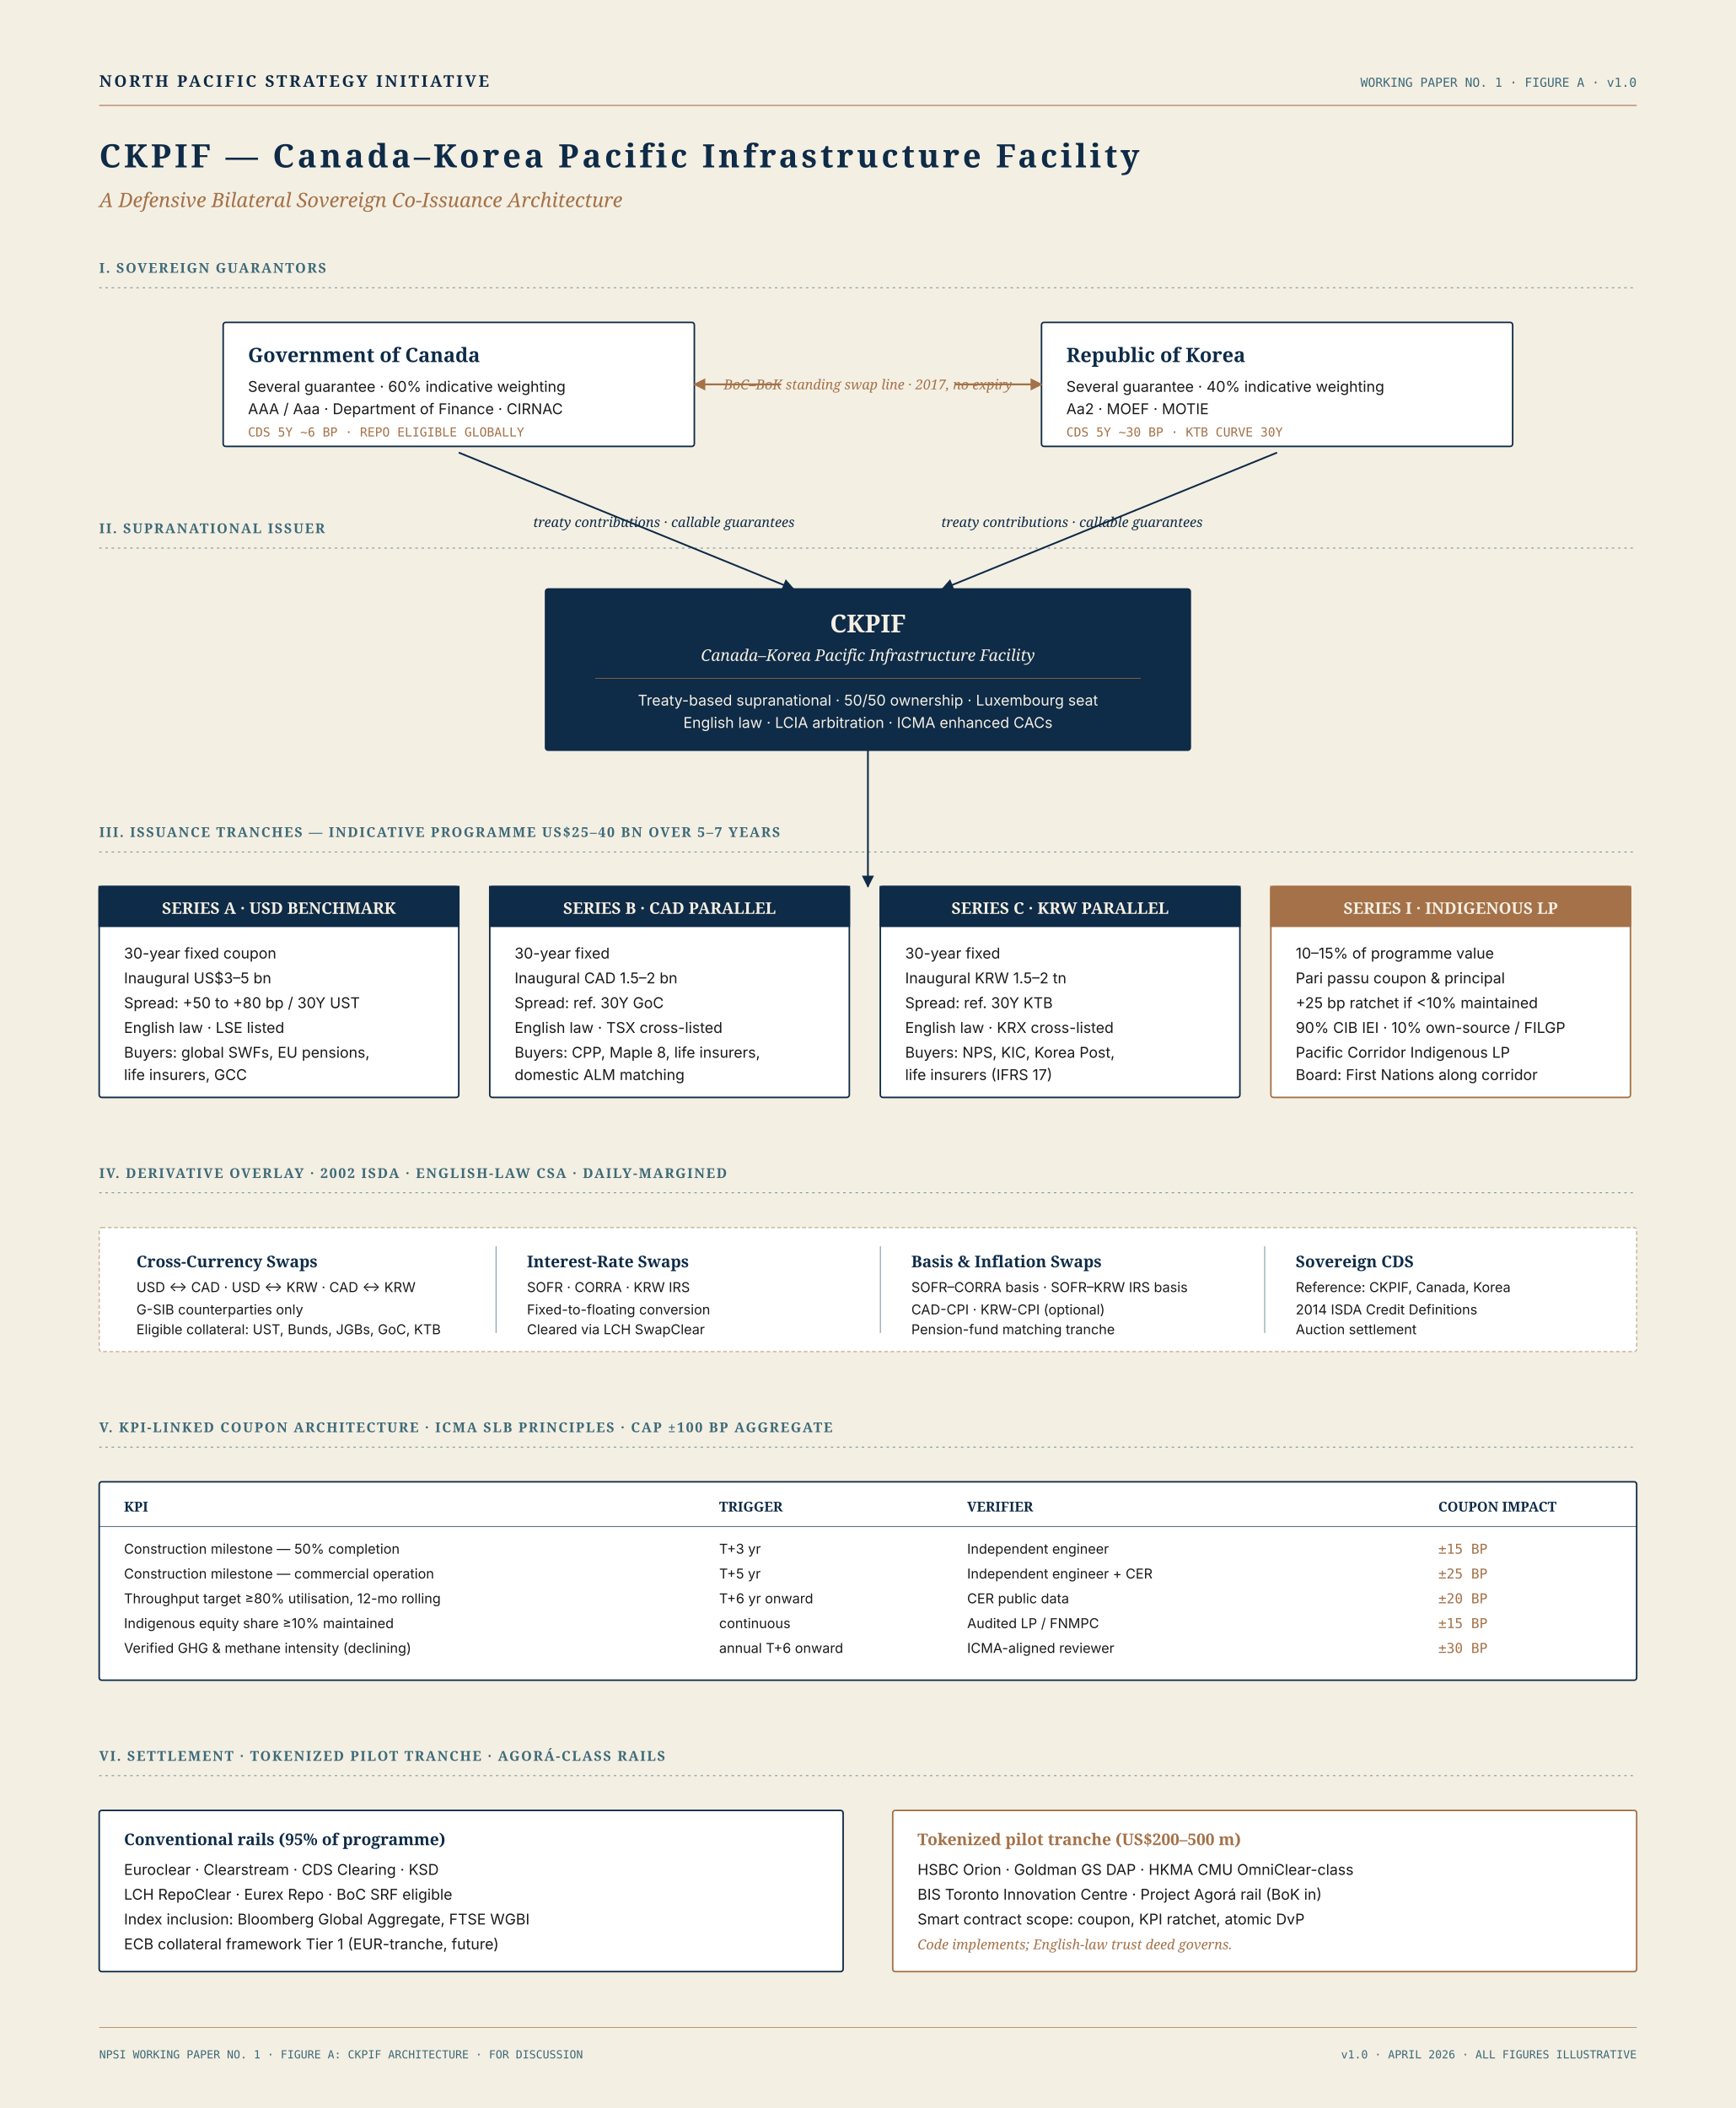
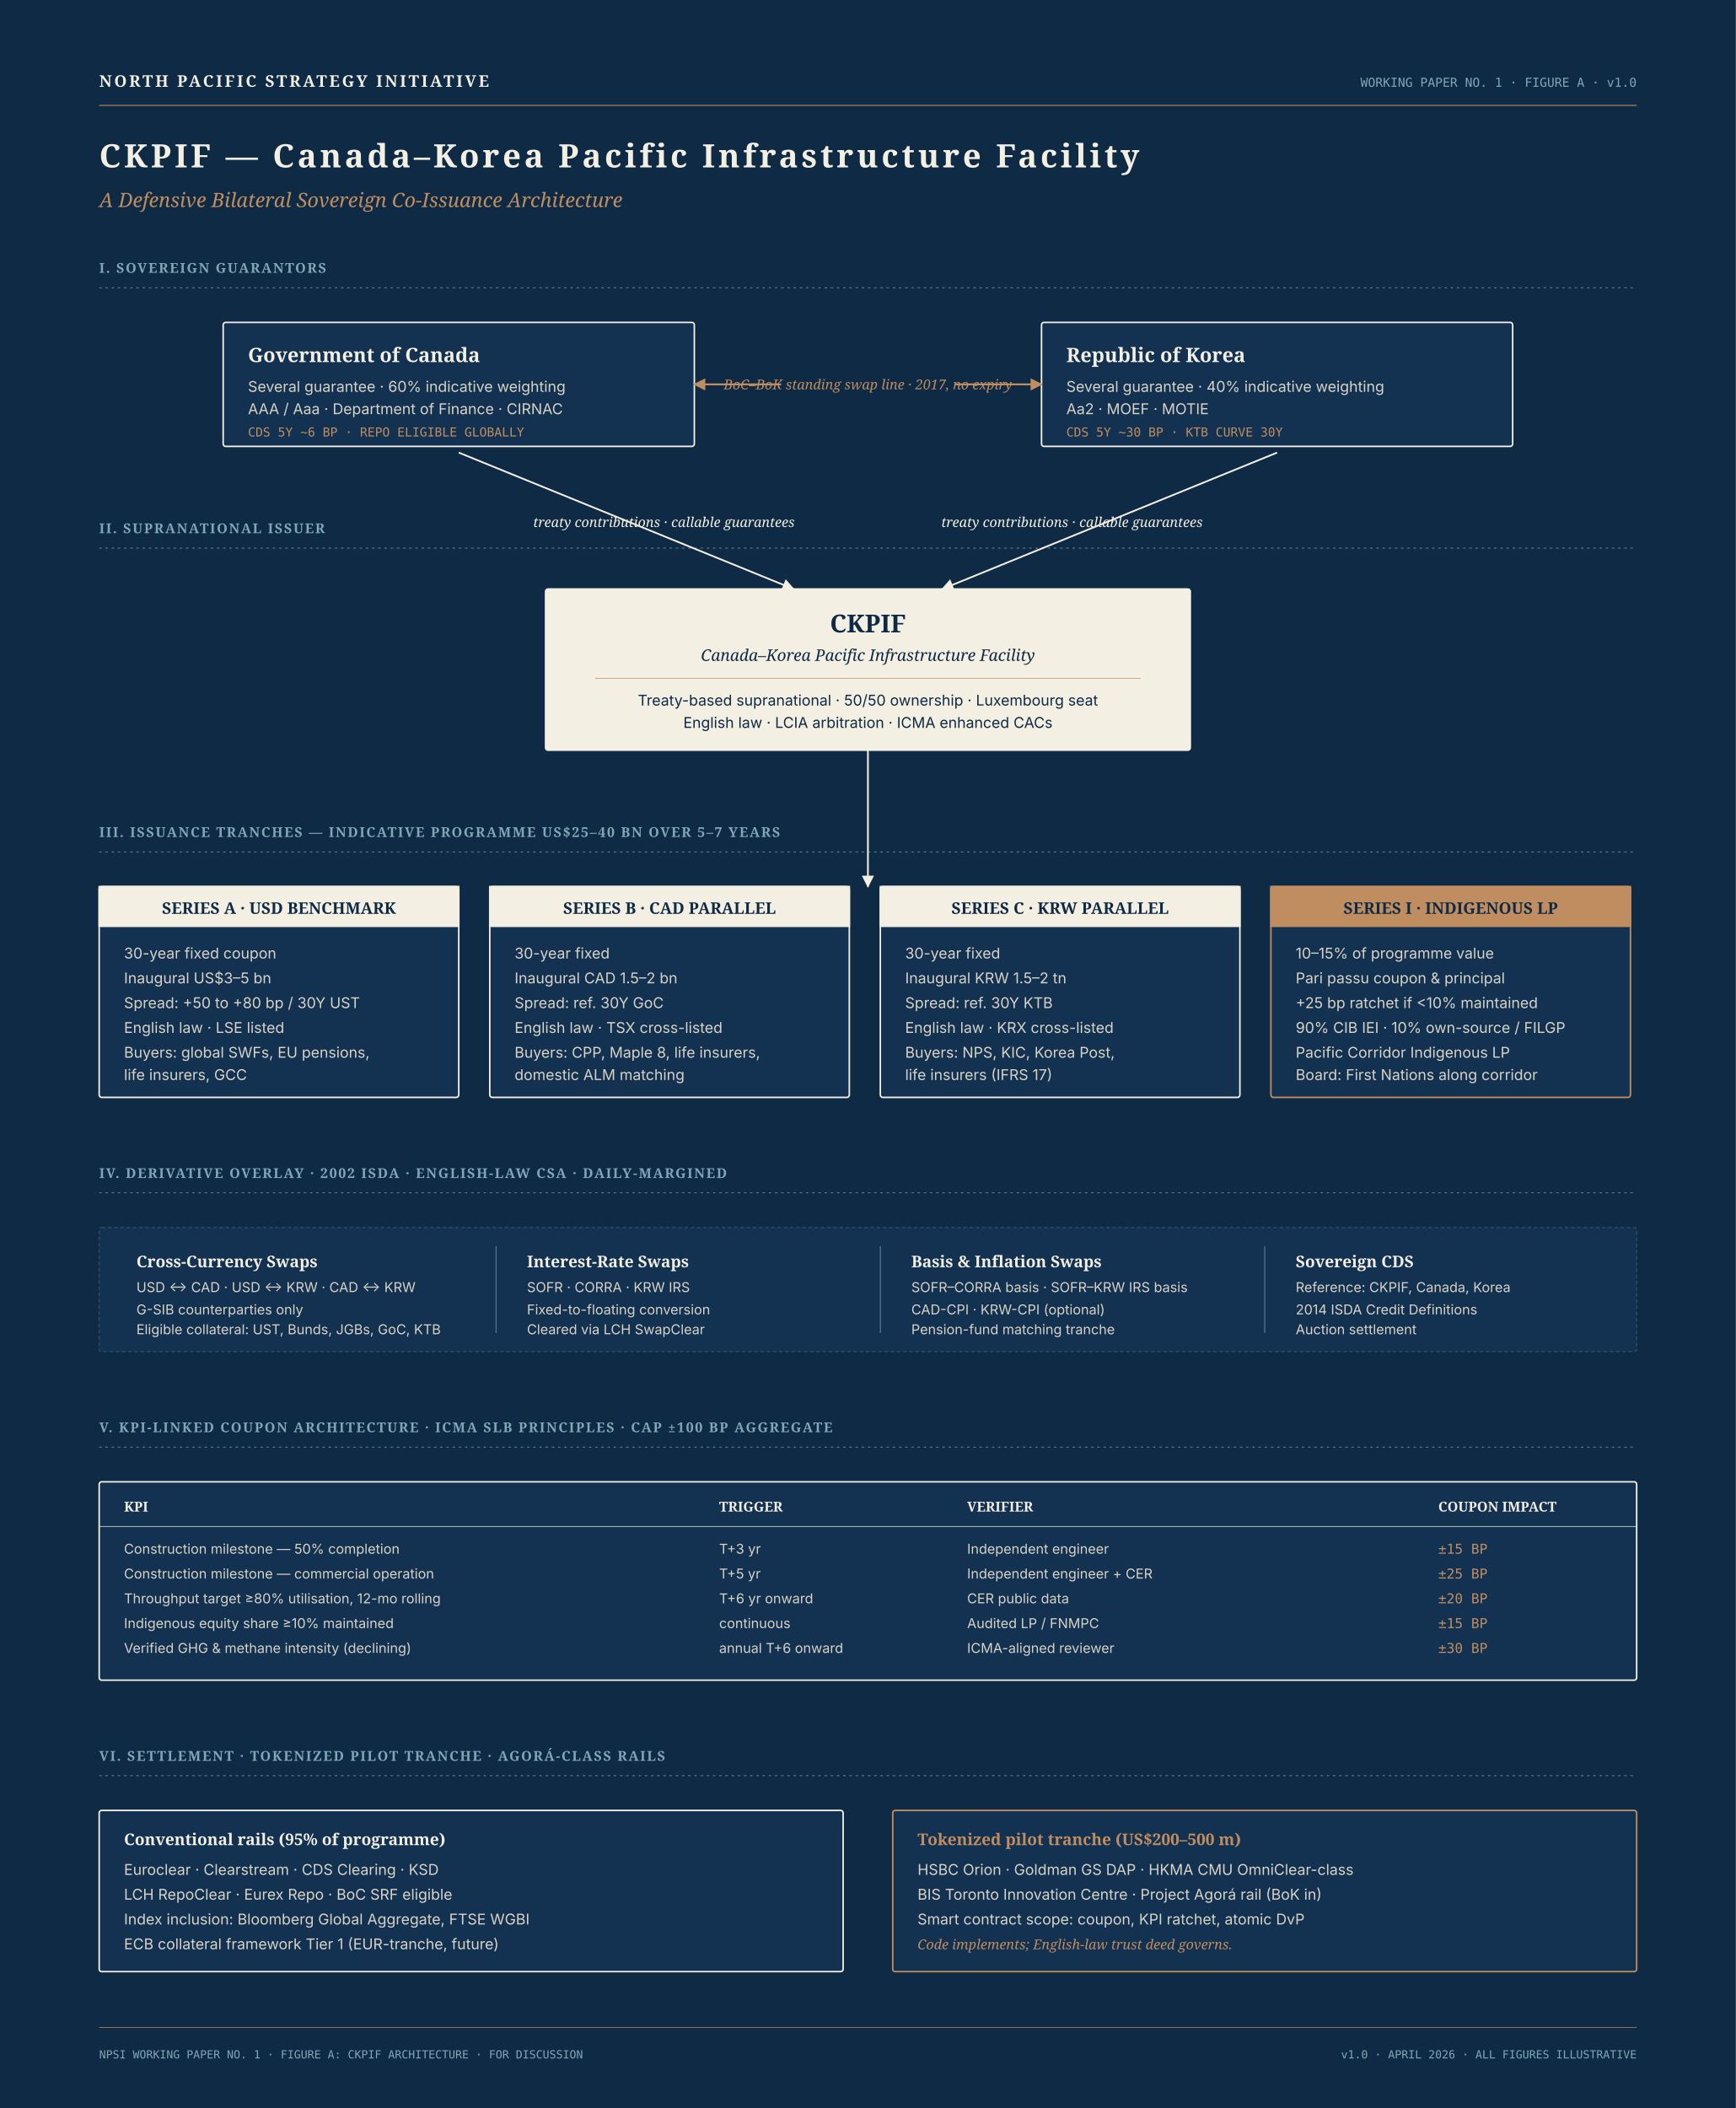
<svg xmlns="http://www.w3.org/2000/svg" viewBox="0 0 1400 1700" preserveAspectRatio="xMidYMin meet">
  <defs>
    <style>
-       .bg { fill: #F4EFE3; }
-       .ink { fill: #1A1A1A; }
-       .navy { fill: #0E2B47; }
-       .navy-stroke { stroke: #0E2B47; }
-       .bronze { fill: #A47148; }
-       .bronze-stroke { stroke: #A47148; }
-       .teal { fill: #3D6A78; }
-       .teal-stroke { stroke: #3D6A78; }
-       .paper { fill: #FFFFFF; }
-       .ghost { fill: #E8E0CE; }
+       .bg { fill: #0F2A44; }
+       .ink { fill: #D9D3C6; }
+       .navy { fill: #F4EFE3; }
+       .navy-stroke { stroke: #F4EFE3; }
+       .bronze { fill: #C08D60; }
+       .bronze-stroke { stroke: #C08D60; }
+       .teal { fill: #7FA8B5; }
+       .teal-stroke { stroke: #7FA8B5; }
+       .paper { fill: #133150; }
+       .ghost { fill: #12314F; }

      .h-mark { font-family: 'Source Serif 4', 'EB Garamond', Georgia, serif; font-weight: 600; letter-spacing: 0.14em; }
      .h-section { font-family: 'Source Serif 4', 'EB Garamond', Georgia, serif; font-weight: 600; letter-spacing: 0.1em; }
      .h-item { font-family: 'Source Serif 4', 'EB Garamond', Georgia, serif; font-weight: 600; }
      .body { font-family: 'Source Sans 3', 'Source Sans Pro', 'Inter', sans-serif; font-weight: 400; }
      .body-it { font-family: 'Source Serif 4', 'EB Garamond', Georgia, serif; font-style: italic; }
      .mono { font-family: 'JetBrains Mono', 'IBM Plex Mono', 'SF Mono', Menlo, monospace; }

-       .arrow { stroke: #0E2B47; stroke-width: 1.4; fill: none; marker-end: url(#arrowhead); }
-       .arrow-bronze { stroke: #A47148; stroke-width: 1.4; fill: none; marker-end: url(#arrowhead-bronze); }
-       .arrow-teal { stroke: #3D6A78; stroke-width: 1.2; fill: none; stroke-dasharray: 4 3; marker-end: url(#arrowhead-teal); }
+       .arrow { stroke: #F4EFE3; stroke-width: 1.4; fill: none; marker-end: url(#arrowhead); }
+       .arrow-bronze { stroke: #C08D60; stroke-width: 1.4; fill: none; marker-end: url(#arrowhead-bronze); }
+       .arrow-teal { stroke: #7FA8B5; stroke-width: 1.2; fill: none; stroke-dasharray: 4 3; marker-end: url(#arrowhead-teal); }

-       .box { fill: #FFFFFF; stroke: #0E2B47; stroke-width: 1.25; }
-       .box-bronze { fill: #FFFFFF; stroke: #A47148; stroke-width: 1.25; }
-       .box-fill-navy { fill: #0E2B47; stroke: #0E2B47; stroke-width: 1.25; }
-       .box-fill-bronze { fill: #A47148; stroke: #A47148; stroke-width: 1.25; }
-       .box-ghost { fill: #FFFFFF; stroke: #C4B79B; stroke-width: 1; stroke-dasharray: 3 2; }
+       .box { fill: #133150; stroke: #F4EFE3; stroke-width: 1.25; }
+       .box-bronze { fill: #133150; stroke: #C08D60; stroke-width: 1.25; }
+       .box-fill-navy { fill: #F4EFE3; stroke: #F4EFE3; stroke-width: 1.25; }
+       .box-fill-bronze { fill: #C08D60; stroke: #C08D60; stroke-width: 1.25; }
+       .box-ghost { fill: #133150; stroke: #2E4A63; stroke-width: 1; stroke-dasharray: 3 2; }
    </style>
    <marker id="arrowhead" viewBox="0 0 10 10" refX="9" refY="5" markerWidth="7" markerHeight="7" orient="auto-start-reverse">
-       <path d="M 0 0 L 10 5 L 0 10 z" fill="#0E2B47" />
+       <path d="M 0 0 L 10 5 L 0 10 z" fill="#F4EFE3" />
    </marker>
    <marker id="arrowhead-bronze" viewBox="0 0 10 10" refX="9" refY="5" markerWidth="7" markerHeight="7" orient="auto-start-reverse">
-       <path d="M 0 0 L 10 5 L 0 10 z" fill="#A47148" />
+       <path d="M 0 0 L 10 5 L 0 10 z" fill="#C08D60" />
    </marker>
    <marker id="arrowhead-teal" viewBox="0 0 10 10" refX="9" refY="5" markerWidth="7" markerHeight="7" orient="auto-start-reverse">
-       <path d="M 0 0 L 10 5 L 0 10 z" fill="#3D6A78" />
+       <path d="M 0 0 L 10 5 L 0 10 z" fill="#7FA8B5" />
    </marker>
  </defs>
  <rect class="bg" x="0" y="0" width="1400" height="1700" />
-   <text class="h-mark" x="80" y="70" fill="#0E2B47" font-size="13">NORTH PACIFIC STRATEGY INITIATIVE</text>
+   <text class="h-mark" x="80" y="70" fill="#F4EFE3" font-size="13">NORTH PACIFIC STRATEGY INITIATIVE</text>
  <line class="bronze-stroke" x1="80" y1="85" x2="1320" y2="85" stroke-width="0.75" />
-   <text class="mono" x="1320" y="70" text-anchor="end" fill="#3D6A78" font-size="10">WORKING PAPER NO. 1  ·  FIGURE A  ·  v1.0</text>
-   <text class="h-section" x="80" y="135" fill="#0E2B47" font-size="26">CKPIF — Canada–Korea Pacific Infrastructure Facility</text>
-   <text class="body-it" x="80" y="167" fill="#A47148" font-size="16">A Defensive Bilateral Sovereign Co-Issuance Architecture</text>
-   <text class="h-section" x="80" y="220" fill="#3D6A78" font-size="11">I.   SOVEREIGN GUARANTORS</text>
+   <text class="mono" x="1320" y="70" text-anchor="end" fill="#7FA8B5" font-size="10">WORKING PAPER NO. 1  ·  FIGURE A  ·  v1.0</text>
+   <text class="h-section" x="80" y="135" fill="#F4EFE3" font-size="26">CKPIF — Canada–Korea Pacific Infrastructure Facility</text>
+   <text class="body-it" x="80" y="167" fill="#C08D60" font-size="16">A Defensive Bilateral Sovereign Co-Issuance Architecture</text>
+   <text class="h-section" x="80" y="220" fill="#7FA8B5" font-size="11">I.   SOVEREIGN GUARANTORS</text>
  <line class="teal-stroke" x1="80" y1="232" x2="1320" y2="232" stroke-width="0.5" stroke-dasharray="2 3" />
  <g transform="translate(180, 260)">
    <rect class="box" x="0" y="0" width="380" height="100" rx="2" />
-     <text class="h-item" x="20" y="32" fill="#0E2B47" font-size="16">Government of Canada</text>
-     <text class="body" x="20" y="56" fill="#1A1A1A" font-size="12">Several guarantee · 60% indicative weighting</text>
-     <text class="body" x="20" y="74" fill="#1A1A1A" font-size="12">AAA / Aaa  ·  Department of Finance  ·  CIRNAC</text>
-     <text class="mono" x="20" y="92" fill="#A47148" font-size="10">CDS 5Y ~6 BP  ·  REPO ELIGIBLE GLOBALLY</text>
+     <text class="h-item" x="20" y="32" fill="#F4EFE3" font-size="16">Government of Canada</text>
+     <text class="body" x="20" y="56" fill="#D9D3C6" font-size="12">Several guarantee · 60% indicative weighting</text>
+     <text class="body" x="20" y="74" fill="#D9D3C6" font-size="12">AAA / Aaa  ·  Department of Finance  ·  CIRNAC</text>
+     <text class="mono" x="20" y="92" fill="#C08D60" font-size="10">CDS 5Y ~6 BP  ·  REPO ELIGIBLE GLOBALLY</text>
  </g>
  <g transform="translate(840, 260)">
    <rect class="box" x="0" y="0" width="380" height="100" rx="2" />
-     <text class="h-item" x="20" y="32" fill="#0E2B47" font-size="16">Republic of Korea</text>
-     <text class="body" x="20" y="56" fill="#1A1A1A" font-size="12">Several guarantee · 40% indicative weighting</text>
-     <text class="body" x="20" y="74" fill="#1A1A1A" font-size="12">Aa2  ·  MOEF  ·  MOTIE</text>
-     <text class="mono" x="20" y="92" fill="#A47148" font-size="10">CDS 5Y ~30 BP  ·  KTB CURVE 30Y</text>
+     <text class="h-item" x="20" y="32" fill="#F4EFE3" font-size="16">Republic of Korea</text>
+     <text class="body" x="20" y="56" fill="#D9D3C6" font-size="12">Several guarantee · 40% indicative weighting</text>
+     <text class="body" x="20" y="74" fill="#D9D3C6" font-size="12">Aa2  ·  MOEF  ·  MOTIE</text>
+     <text class="mono" x="20" y="92" fill="#C08D60" font-size="10">CDS 5Y ~30 BP  ·  KTB CURVE 30Y</text>
  </g>
  <line class="arrow-bronze" x1="560" y1="310" x2="840" y2="310" />
  <line class="arrow-bronze" x1="840" y1="310" x2="560" y2="310" />
  <rect class="bg" x="630" y="298" width="140" height="22" />
-   <text class="body-it" x="700" y="314" text-anchor="middle" fill="#A47148" font-size="11">BoC–BoK standing swap line  ·  2017, no expiry</text>
-   <text class="h-section" x="80" y="430" fill="#3D6A78" font-size="11">II.   SUPRANATIONAL ISSUER</text>
+   <text class="body-it" x="700" y="314" text-anchor="middle" fill="#C08D60" font-size="11">BoC–BoK standing swap line  ·  2017, no expiry</text>
+   <text class="h-section" x="80" y="430" fill="#7FA8B5" font-size="11">II.   SUPRANATIONAL ISSUER</text>
  <line class="teal-stroke" x1="80" y1="442" x2="1320" y2="442" stroke-width="0.5" stroke-dasharray="2 3" />
  <line class="arrow" x1="370" y1="365" x2="640" y2="475" />
  <line class="arrow" x1="1030" y1="365" x2="760" y2="475" />
-   <text class="body-it" x="430" y="425" fill="#0E2B47" font-size="11">treaty contributions · callable guarantees</text>
-   <text class="body-it" x="970" y="425" text-anchor="end" fill="#0E2B47" font-size="11">treaty contributions · callable guarantees</text>
+   <text class="body-it" x="430" y="425" fill="#F4EFE3" font-size="11">treaty contributions · callable guarantees</text>
+   <text class="body-it" x="970" y="425" text-anchor="end" fill="#F4EFE3" font-size="11">treaty contributions · callable guarantees</text>
  <g transform="translate(440, 475)">
    <rect class="box-fill-navy" x="0" y="0" width="520" height="130" rx="2" />
-     <text class="h-item" x="260" y="35" text-anchor="middle" fill="#F4EFE3" font-size="20">CKPIF</text>
-     <text class="body-it" x="260" y="58" text-anchor="middle" fill="#F4EFE3" font-size="13">Canada–Korea Pacific Infrastructure Facility</text>
-     <line x1="40" y1="72" x2="480" y2="72" stroke="#A47148" stroke-width="0.5" />
-     <text class="body" x="260" y="94" text-anchor="middle" fill="#F4EFE3" font-size="12">Treaty-based supranational  ·  50/50 ownership  ·  Luxembourg seat</text>
-     <text class="body" x="260" y="112" text-anchor="middle" fill="#F4EFE3" font-size="12">English law  ·  LCIA arbitration  ·  ICMA enhanced CACs</text>
-   </g>
-   <text class="h-section" x="80" y="675" fill="#3D6A78" font-size="11">III.   ISSUANCE TRANCHES — INDICATIVE PROGRAMME US$25–40 BN OVER 5–7 YEARS</text>
+     <text class="h-item" x="260" y="35" text-anchor="middle" fill="#0F2A44" font-size="20">CKPIF</text>
+     <text class="body-it" x="260" y="58" text-anchor="middle" fill="#0F2A44" font-size="13">Canada–Korea Pacific Infrastructure Facility</text>
+     <line x1="40" y1="72" x2="480" y2="72" stroke="#C08D60" stroke-width="0.5" />
+     <text class="body" x="260" y="94" text-anchor="middle" fill="#0F2A44" font-size="12">Treaty-based supranational  ·  50/50 ownership  ·  Luxembourg seat</text>
+     <text class="body" x="260" y="112" text-anchor="middle" fill="#0F2A44" font-size="12">English law  ·  LCIA arbitration  ·  ICMA enhanced CACs</text>
+   </g>
+   <text class="h-section" x="80" y="675" fill="#7FA8B5" font-size="11">III.   ISSUANCE TRANCHES — INDICATIVE PROGRAMME US$25–40 BN OVER 5–7 YEARS</text>
  <line class="teal-stroke" x1="80" y1="687" x2="1320" y2="687" stroke-width="0.5" stroke-dasharray="2 3" />
  <line class="arrow" x1="700" y1="605" x2="700" y2="715" />
  <g transform="translate(80, 715)">
    <rect class="box" x="0" y="0" width="290" height="170" rx="2" />
    <rect class="box-fill-navy" x="0" y="0" width="290" height="32" />
-     <text class="h-item" x="145" y="22" text-anchor="middle" fill="#F4EFE3" font-size="13">SERIES A  ·  USD BENCHMARK</text>
-     <text class="body" x="20" y="58" fill="#1A1A1A" font-size="12">30-year fixed coupon</text>
-     <text class="body" x="20" y="78" fill="#1A1A1A" font-size="12">Inaugural US$3–5 bn</text>
-     <text class="body" x="20" y="98" fill="#1A1A1A" font-size="12">Spread: +50 to +80 bp / 30Y UST</text>
-     <text class="body" x="20" y="118" fill="#1A1A1A" font-size="12">English law  ·  LSE listed</text>
-     <text class="body" x="20" y="138" fill="#1A1A1A" font-size="12">Buyers: global SWFs, EU pensions,</text>
-     <text class="body" x="20" y="156" fill="#1A1A1A" font-size="12">life insurers, GCC</text>
+     <text class="h-item" x="145" y="22" text-anchor="middle" fill="#0F2A44" font-size="13">SERIES A  ·  USD BENCHMARK</text>
+     <text class="body" x="20" y="58" fill="#D9D3C6" font-size="12">30-year fixed coupon</text>
+     <text class="body" x="20" y="78" fill="#D9D3C6" font-size="12">Inaugural US$3–5 bn</text>
+     <text class="body" x="20" y="98" fill="#D9D3C6" font-size="12">Spread: +50 to +80 bp / 30Y UST</text>
+     <text class="body" x="20" y="118" fill="#D9D3C6" font-size="12">English law  ·  LSE listed</text>
+     <text class="body" x="20" y="138" fill="#D9D3C6" font-size="12">Buyers: global SWFs, EU pensions,</text>
+     <text class="body" x="20" y="156" fill="#D9D3C6" font-size="12">life insurers, GCC</text>
  </g>
  <g transform="translate(395, 715)">
    <rect class="box" x="0" y="0" width="290" height="170" rx="2" />
    <rect class="box-fill-navy" x="0" y="0" width="290" height="32" />
-     <text class="h-item" x="145" y="22" text-anchor="middle" fill="#F4EFE3" font-size="13">SERIES B  ·  CAD PARALLEL</text>
-     <text class="body" x="20" y="58" fill="#1A1A1A" font-size="12">30-year fixed</text>
-     <text class="body" x="20" y="78" fill="#1A1A1A" font-size="12">Inaugural CAD 1.5–2 bn</text>
-     <text class="body" x="20" y="98" fill="#1A1A1A" font-size="12">Spread: ref. 30Y GoC</text>
-     <text class="body" x="20" y="118" fill="#1A1A1A" font-size="12">English law  ·  TSX cross-listed</text>
-     <text class="body" x="20" y="138" fill="#1A1A1A" font-size="12">Buyers: CPP, Maple 8, life insurers,</text>
-     <text class="body" x="20" y="156" fill="#1A1A1A" font-size="12">domestic ALM matching</text>
+     <text class="h-item" x="145" y="22" text-anchor="middle" fill="#0F2A44" font-size="13">SERIES B  ·  CAD PARALLEL</text>
+     <text class="body" x="20" y="58" fill="#D9D3C6" font-size="12">30-year fixed</text>
+     <text class="body" x="20" y="78" fill="#D9D3C6" font-size="12">Inaugural CAD 1.5–2 bn</text>
+     <text class="body" x="20" y="98" fill="#D9D3C6" font-size="12">Spread: ref. 30Y GoC</text>
+     <text class="body" x="20" y="118" fill="#D9D3C6" font-size="12">English law  ·  TSX cross-listed</text>
+     <text class="body" x="20" y="138" fill="#D9D3C6" font-size="12">Buyers: CPP, Maple 8, life insurers,</text>
+     <text class="body" x="20" y="156" fill="#D9D3C6" font-size="12">domestic ALM matching</text>
  </g>
  <g transform="translate(710, 715)">
    <rect class="box" x="0" y="0" width="290" height="170" rx="2" />
    <rect class="box-fill-navy" x="0" y="0" width="290" height="32" />
-     <text class="h-item" x="145" y="22" text-anchor="middle" fill="#F4EFE3" font-size="13">SERIES C  ·  KRW PARALLEL</text>
-     <text class="body" x="20" y="58" fill="#1A1A1A" font-size="12">30-year fixed</text>
-     <text class="body" x="20" y="78" fill="#1A1A1A" font-size="12">Inaugural KRW 1.5–2 tn</text>
-     <text class="body" x="20" y="98" fill="#1A1A1A" font-size="12">Spread: ref. 30Y KTB</text>
-     <text class="body" x="20" y="118" fill="#1A1A1A" font-size="12">English law  ·  KRX cross-listed</text>
-     <text class="body" x="20" y="138" fill="#1A1A1A" font-size="12">Buyers: NPS, KIC, Korea Post,</text>
-     <text class="body" x="20" y="156" fill="#1A1A1A" font-size="12">life insurers (IFRS 17)</text>
+     <text class="h-item" x="145" y="22" text-anchor="middle" fill="#0F2A44" font-size="13">SERIES C  ·  KRW PARALLEL</text>
+     <text class="body" x="20" y="58" fill="#D9D3C6" font-size="12">30-year fixed</text>
+     <text class="body" x="20" y="78" fill="#D9D3C6" font-size="12">Inaugural KRW 1.5–2 tn</text>
+     <text class="body" x="20" y="98" fill="#D9D3C6" font-size="12">Spread: ref. 30Y KTB</text>
+     <text class="body" x="20" y="118" fill="#D9D3C6" font-size="12">English law  ·  KRX cross-listed</text>
+     <text class="body" x="20" y="138" fill="#D9D3C6" font-size="12">Buyers: NPS, KIC, Korea Post,</text>
+     <text class="body" x="20" y="156" fill="#D9D3C6" font-size="12">life insurers (IFRS 17)</text>
  </g>
  <g transform="translate(1025, 715)">
    <rect class="box-bronze" x="0" y="0" width="290" height="170" rx="2" />
    <rect class="box-fill-bronze" x="0" y="0" width="290" height="32" />
-     <text class="h-item" x="145" y="22" text-anchor="middle" fill="#F4EFE3" font-size="13">SERIES I  ·  INDIGENOUS LP</text>
-     <text class="body" x="20" y="58" fill="#1A1A1A" font-size="12">10–15% of programme value</text>
-     <text class="body" x="20" y="78" fill="#1A1A1A" font-size="12">Pari passu coupon &amp; principal</text>
-     <text class="body" x="20" y="98" fill="#1A1A1A" font-size="12">+25 bp ratchet if &lt;10% maintained</text>
-     <text class="body" x="20" y="118" fill="#1A1A1A" font-size="12">90% CIB IEI · 10% own-source / FILGP</text>
-     <text class="body" x="20" y="138" fill="#1A1A1A" font-size="12">Pacific Corridor Indigenous LP</text>
-     <text class="body" x="20" y="156" fill="#1A1A1A" font-size="12">Board: First Nations along corridor</text>
-   </g>
-   <text class="h-section" x="80" y="950" fill="#3D6A78" font-size="11">IV.   DERIVATIVE OVERLAY  ·  2002 ISDA  ·  ENGLISH-LAW CSA  ·  DAILY-MARGINED</text>
+     <text class="h-item" x="145" y="22" text-anchor="middle" fill="#0F2A44" font-size="13">SERIES I  ·  INDIGENOUS LP</text>
+     <text class="body" x="20" y="58" fill="#D9D3C6" font-size="12">10–15% of programme value</text>
+     <text class="body" x="20" y="78" fill="#D9D3C6" font-size="12">Pari passu coupon &amp; principal</text>
+     <text class="body" x="20" y="98" fill="#D9D3C6" font-size="12">+25 bp ratchet if &lt;10% maintained</text>
+     <text class="body" x="20" y="118" fill="#D9D3C6" font-size="12">90% CIB IEI · 10% own-source / FILGP</text>
+     <text class="body" x="20" y="138" fill="#D9D3C6" font-size="12">Pacific Corridor Indigenous LP</text>
+     <text class="body" x="20" y="156" fill="#D9D3C6" font-size="12">Board: First Nations along corridor</text>
+   </g>
+   <text class="h-section" x="80" y="950" fill="#7FA8B5" font-size="11">IV.   DERIVATIVE OVERLAY  ·  2002 ISDA  ·  ENGLISH-LAW CSA  ·  DAILY-MARGINED</text>
  <line class="teal-stroke" x1="80" y1="962" x2="1320" y2="962" stroke-width="0.5" stroke-dasharray="2 3" />
  <g transform="translate(80, 990)">
    <rect class="box-ghost" x="0" y="0" width="1240" height="100" rx="2" />
-     <text class="h-item" x="30" y="32" fill="#0E2B47" font-size="13">Cross-Currency Swaps</text>
-     <text class="body" x="30" y="52" fill="#1A1A1A" font-size="11">USD ↔ CAD  ·  USD ↔ KRW  ·  CAD ↔ KRW</text>
-     <text class="body" x="30" y="70" fill="#1A1A1A" font-size="11">G-SIB counterparties only</text>
-     <text class="body" x="30" y="86" fill="#1A1A1A" font-size="11">Eligible collateral: UST, Bunds, JGBs, GoC, KTB</text>
+     <text class="h-item" x="30" y="32" fill="#F4EFE3" font-size="13">Cross-Currency Swaps</text>
+     <text class="body" x="30" y="52" fill="#D9D3C6" font-size="11">USD ↔ CAD  ·  USD ↔ KRW  ·  CAD ↔ KRW</text>
+     <text class="body" x="30" y="70" fill="#D9D3C6" font-size="11">G-SIB counterparties only</text>
+     <text class="body" x="30" y="86" fill="#D9D3C6" font-size="11">Eligible collateral: UST, Bunds, JGBs, GoC, KTB</text>
    <line class="teal-stroke" x1="320" y1="15" x2="320" y2="85" stroke-width="0.5" />
-     <text class="h-item" x="345" y="32" fill="#0E2B47" font-size="13">Interest-Rate Swaps</text>
-     <text class="body" x="345" y="52" fill="#1A1A1A" font-size="11">SOFR  ·  CORRA  ·  KRW IRS</text>
-     <text class="body" x="345" y="70" fill="#1A1A1A" font-size="11">Fixed-to-floating conversion</text>
-     <text class="body" x="345" y="86" fill="#1A1A1A" font-size="11">Cleared via LCH SwapClear</text>
+     <text class="h-item" x="345" y="32" fill="#F4EFE3" font-size="13">Interest-Rate Swaps</text>
+     <text class="body" x="345" y="52" fill="#D9D3C6" font-size="11">SOFR  ·  CORRA  ·  KRW IRS</text>
+     <text class="body" x="345" y="70" fill="#D9D3C6" font-size="11">Fixed-to-floating conversion</text>
+     <text class="body" x="345" y="86" fill="#D9D3C6" font-size="11">Cleared via LCH SwapClear</text>
    <line class="teal-stroke" x1="630" y1="15" x2="630" y2="85" stroke-width="0.5" />
-     <text class="h-item" x="655" y="32" fill="#0E2B47" font-size="13">Basis &amp; Inflation Swaps</text>
-     <text class="body" x="655" y="52" fill="#1A1A1A" font-size="11">SOFR–CORRA basis  ·  SOFR–KRW IRS basis</text>
-     <text class="body" x="655" y="70" fill="#1A1A1A" font-size="11">CAD-CPI  ·  KRW-CPI (optional)</text>
-     <text class="body" x="655" y="86" fill="#1A1A1A" font-size="11">Pension-fund matching tranche</text>
+     <text class="h-item" x="655" y="32" fill="#F4EFE3" font-size="13">Basis &amp; Inflation Swaps</text>
+     <text class="body" x="655" y="52" fill="#D9D3C6" font-size="11">SOFR–CORRA basis  ·  SOFR–KRW IRS basis</text>
+     <text class="body" x="655" y="70" fill="#D9D3C6" font-size="11">CAD-CPI  ·  KRW-CPI (optional)</text>
+     <text class="body" x="655" y="86" fill="#D9D3C6" font-size="11">Pension-fund matching tranche</text>
    <line class="teal-stroke" x1="940" y1="15" x2="940" y2="85" stroke-width="0.5" />
-     <text class="h-item" x="965" y="32" fill="#0E2B47" font-size="13">Sovereign CDS</text>
-     <text class="body" x="965" y="52" fill="#1A1A1A" font-size="11">Reference: CKPIF, Canada, Korea</text>
-     <text class="body" x="965" y="70" fill="#1A1A1A" font-size="11">2014 ISDA Credit Definitions</text>
-     <text class="body" x="965" y="86" fill="#1A1A1A" font-size="11">Auction settlement</text>
-   </g>
-   <text class="h-section" x="80" y="1155" fill="#3D6A78" font-size="11">V.   KPI-LINKED COUPON ARCHITECTURE  ·  ICMA SLB PRINCIPLES  ·  CAP ±100 BP AGGREGATE</text>
+     <text class="h-item" x="965" y="32" fill="#F4EFE3" font-size="13">Sovereign CDS</text>
+     <text class="body" x="965" y="52" fill="#D9D3C6" font-size="11">Reference: CKPIF, Canada, Korea</text>
+     <text class="body" x="965" y="70" fill="#D9D3C6" font-size="11">2014 ISDA Credit Definitions</text>
+     <text class="body" x="965" y="86" fill="#D9D3C6" font-size="11">Auction settlement</text>
+   </g>
+   <text class="h-section" x="80" y="1155" fill="#7FA8B5" font-size="11">V.   KPI-LINKED COUPON ARCHITECTURE  ·  ICMA SLB PRINCIPLES  ·  CAP ±100 BP AGGREGATE</text>
  <line class="teal-stroke" x1="80" y1="1167" x2="1320" y2="1167" stroke-width="0.5" stroke-dasharray="2 3" />
  <g transform="translate(80, 1195)">
    <rect class="box" x="0" y="0" width="1240" height="160" rx="2" />
-     <line x1="0" y1="36" x2="1240" y2="36" stroke="#0E2B47" stroke-width="0.5" />
-     <text class="h-item" x="20" y="24" fill="#0E2B47" font-size="11">KPI</text>
-     <text class="h-item" x="500" y="24" fill="#0E2B47" font-size="11">TRIGGER</text>
-     <text class="h-item" x="700" y="24" fill="#0E2B47" font-size="11">VERIFIER</text>
-     <text class="h-item" x="1080" y="24" fill="#0E2B47" font-size="11">COUPON IMPACT</text>
-     <text class="body" x="20" y="58" fill="#1A1A1A" font-size="11">Construction milestone — 50% completion</text>
-     <text class="body" x="500" y="58" fill="#1A1A1A" font-size="11">T+3 yr</text>
-     <text class="body" x="700" y="58" fill="#1A1A1A" font-size="11">Independent engineer</text>
-     <text class="mono" x="1080" y="58" fill="#A47148" font-size="11">±15 BP</text>
-     <text class="body" x="20" y="78" fill="#1A1A1A" font-size="11">Construction milestone — commercial operation</text>
-     <text class="body" x="500" y="78" fill="#1A1A1A" font-size="11">T+5 yr</text>
-     <text class="body" x="700" y="78" fill="#1A1A1A" font-size="11">Independent engineer + CER</text>
-     <text class="mono" x="1080" y="78" fill="#A47148" font-size="11">±25 BP</text>
-     <text class="body" x="20" y="98" fill="#1A1A1A" font-size="11">Throughput target ≥80% utilisation, 12-mo rolling</text>
-     <text class="body" x="500" y="98" fill="#1A1A1A" font-size="11">T+6 yr onward</text>
-     <text class="body" x="700" y="98" fill="#1A1A1A" font-size="11">CER public data</text>
-     <text class="mono" x="1080" y="98" fill="#A47148" font-size="11">±20 BP</text>
-     <text class="body" x="20" y="118" fill="#1A1A1A" font-size="11">Indigenous equity share ≥10% maintained</text>
-     <text class="body" x="500" y="118" fill="#1A1A1A" font-size="11">continuous</text>
-     <text class="body" x="700" y="118" fill="#1A1A1A" font-size="11">Audited LP / FNMPC</text>
-     <text class="mono" x="1080" y="118" fill="#A47148" font-size="11">±15 BP</text>
-     <text class="body" x="20" y="138" fill="#1A1A1A" font-size="11">Verified GHG &amp; methane intensity (declining)</text>
-     <text class="body" x="500" y="138" fill="#1A1A1A" font-size="11">annual T+6 onward</text>
-     <text class="body" x="700" y="138" fill="#1A1A1A" font-size="11">ICMA-aligned reviewer</text>
-     <text class="mono" x="1080" y="138" fill="#A47148" font-size="11">±30 BP</text>
-   </g>
-   <text class="h-section" x="80" y="1420" fill="#3D6A78" font-size="11">VI.   SETTLEMENT  ·  TOKENIZED PILOT TRANCHE  ·  AGORÁ-CLASS RAILS</text>
+     <line x1="0" y1="36" x2="1240" y2="36" stroke="#F4EFE3" stroke-width="0.5" />
+     <text class="h-item" x="20" y="24" fill="#F4EFE3" font-size="11">KPI</text>
+     <text class="h-item" x="500" y="24" fill="#F4EFE3" font-size="11">TRIGGER</text>
+     <text class="h-item" x="700" y="24" fill="#F4EFE3" font-size="11">VERIFIER</text>
+     <text class="h-item" x="1080" y="24" fill="#F4EFE3" font-size="11">COUPON IMPACT</text>
+     <text class="body" x="20" y="58" fill="#D9D3C6" font-size="11">Construction milestone — 50% completion</text>
+     <text class="body" x="500" y="58" fill="#D9D3C6" font-size="11">T+3 yr</text>
+     <text class="body" x="700" y="58" fill="#D9D3C6" font-size="11">Independent engineer</text>
+     <text class="mono" x="1080" y="58" fill="#C08D60" font-size="11">±15 BP</text>
+     <text class="body" x="20" y="78" fill="#D9D3C6" font-size="11">Construction milestone — commercial operation</text>
+     <text class="body" x="500" y="78" fill="#D9D3C6" font-size="11">T+5 yr</text>
+     <text class="body" x="700" y="78" fill="#D9D3C6" font-size="11">Independent engineer + CER</text>
+     <text class="mono" x="1080" y="78" fill="#C08D60" font-size="11">±25 BP</text>
+     <text class="body" x="20" y="98" fill="#D9D3C6" font-size="11">Throughput target ≥80% utilisation, 12-mo rolling</text>
+     <text class="body" x="500" y="98" fill="#D9D3C6" font-size="11">T+6 yr onward</text>
+     <text class="body" x="700" y="98" fill="#D9D3C6" font-size="11">CER public data</text>
+     <text class="mono" x="1080" y="98" fill="#C08D60" font-size="11">±20 BP</text>
+     <text class="body" x="20" y="118" fill="#D9D3C6" font-size="11">Indigenous equity share ≥10% maintained</text>
+     <text class="body" x="500" y="118" fill="#D9D3C6" font-size="11">continuous</text>
+     <text class="body" x="700" y="118" fill="#D9D3C6" font-size="11">Audited LP / FNMPC</text>
+     <text class="mono" x="1080" y="118" fill="#C08D60" font-size="11">±15 BP</text>
+     <text class="body" x="20" y="138" fill="#D9D3C6" font-size="11">Verified GHG &amp; methane intensity (declining)</text>
+     <text class="body" x="500" y="138" fill="#D9D3C6" font-size="11">annual T+6 onward</text>
+     <text class="body" x="700" y="138" fill="#D9D3C6" font-size="11">ICMA-aligned reviewer</text>
+     <text class="mono" x="1080" y="138" fill="#C08D60" font-size="11">±30 BP</text>
+   </g>
+   <text class="h-section" x="80" y="1420" fill="#7FA8B5" font-size="11">VI.   SETTLEMENT  ·  TOKENIZED PILOT TRANCHE  ·  AGORÁ-CLASS RAILS</text>
  <line class="teal-stroke" x1="80" y1="1432" x2="1320" y2="1432" stroke-width="0.5" stroke-dasharray="2 3" />
  <g transform="translate(80, 1460)">
    <rect class="box" x="0" y="0" width="600" height="130" rx="2" />
-     <text class="h-item" x="20" y="28" fill="#0E2B47" font-size="13">Conventional rails (95% of programme)</text>
-     <text class="body" x="20" y="52" fill="#1A1A1A" font-size="12">Euroclear  ·  Clearstream  ·  CDS Clearing  ·  KSD</text>
-     <text class="body" x="20" y="72" fill="#1A1A1A" font-size="12">LCH RepoClear  ·  Eurex Repo  ·  BoC SRF eligible</text>
-     <text class="body" x="20" y="92" fill="#1A1A1A" font-size="12">Index inclusion: Bloomberg Global Aggregate, FTSE WGBI</text>
-     <text class="body" x="20" y="112" fill="#1A1A1A" font-size="12">ECB collateral framework Tier 1 (EUR-tranche, future)</text>
+     <text class="h-item" x="20" y="28" fill="#F4EFE3" font-size="13">Conventional rails (95% of programme)</text>
+     <text class="body" x="20" y="52" fill="#D9D3C6" font-size="12">Euroclear  ·  Clearstream  ·  CDS Clearing  ·  KSD</text>
+     <text class="body" x="20" y="72" fill="#D9D3C6" font-size="12">LCH RepoClear  ·  Eurex Repo  ·  BoC SRF eligible</text>
+     <text class="body" x="20" y="92" fill="#D9D3C6" font-size="12">Index inclusion: Bloomberg Global Aggregate, FTSE WGBI</text>
+     <text class="body" x="20" y="112" fill="#D9D3C6" font-size="12">ECB collateral framework Tier 1 (EUR-tranche, future)</text>
  </g>
  <g transform="translate(720, 1460)">
    <rect class="box-bronze" x="0" y="0" width="600" height="130" rx="2" />
-     <text class="h-item" x="20" y="28" fill="#A47148" font-size="13">Tokenized pilot tranche (US$200–500 m)</text>
-     <text class="body" x="20" y="52" fill="#1A1A1A" font-size="12">HSBC Orion  ·  Goldman GS DAP  ·  HKMA CMU OmniClear-class</text>
-     <text class="body" x="20" y="72" fill="#1A1A1A" font-size="12">BIS Toronto Innovation Centre  ·  Project Agorá rail (BoK in)</text>
-     <text class="body" x="20" y="92" fill="#1A1A1A" font-size="12">Smart contract scope: coupon, KPI ratchet, atomic DvP</text>
-     <text class="body-it" x="20" y="112" fill="#A47148" font-size="11">Code implements; English-law trust deed governs.</text>
+     <text class="h-item" x="20" y="28" fill="#C08D60" font-size="13">Tokenized pilot tranche (US$200–500 m)</text>
+     <text class="body" x="20" y="52" fill="#D9D3C6" font-size="12">HSBC Orion  ·  Goldman GS DAP  ·  HKMA CMU OmniClear-class</text>
+     <text class="body" x="20" y="72" fill="#D9D3C6" font-size="12">BIS Toronto Innovation Centre  ·  Project Agorá rail (BoK in)</text>
+     <text class="body" x="20" y="92" fill="#D9D3C6" font-size="12">Smart contract scope: coupon, KPI ratchet, atomic DvP</text>
+     <text class="body-it" x="20" y="112" fill="#C08D60" font-size="11">Code implements; English-law trust deed governs.</text>
  </g>
  <line class="bronze-stroke" x1="80" y1="1635" x2="1320" y2="1635" stroke-width="0.5" />
-   <text class="mono" x="80" y="1660" fill="#3D6A78" font-size="9">NPSI WORKING PAPER NO. 1  ·  FIGURE A: CKPIF ARCHITECTURE  ·  FOR DISCUSSION</text>
-   <text class="mono" x="1320" y="1660" text-anchor="end" fill="#3D6A78" font-size="9">v1.0  ·  APRIL 2026  ·  ALL FIGURES ILLUSTRATIVE</text>
+   <text class="mono" x="80" y="1660" fill="#7FA8B5" font-size="9">NPSI WORKING PAPER NO. 1  ·  FIGURE A: CKPIF ARCHITECTURE  ·  FOR DISCUSSION</text>
+   <text class="mono" x="1320" y="1660" text-anchor="end" fill="#7FA8B5" font-size="9">v1.0  ·  APRIL 2026  ·  ALL FIGURES ILLUSTRATIVE</text>
</svg>
